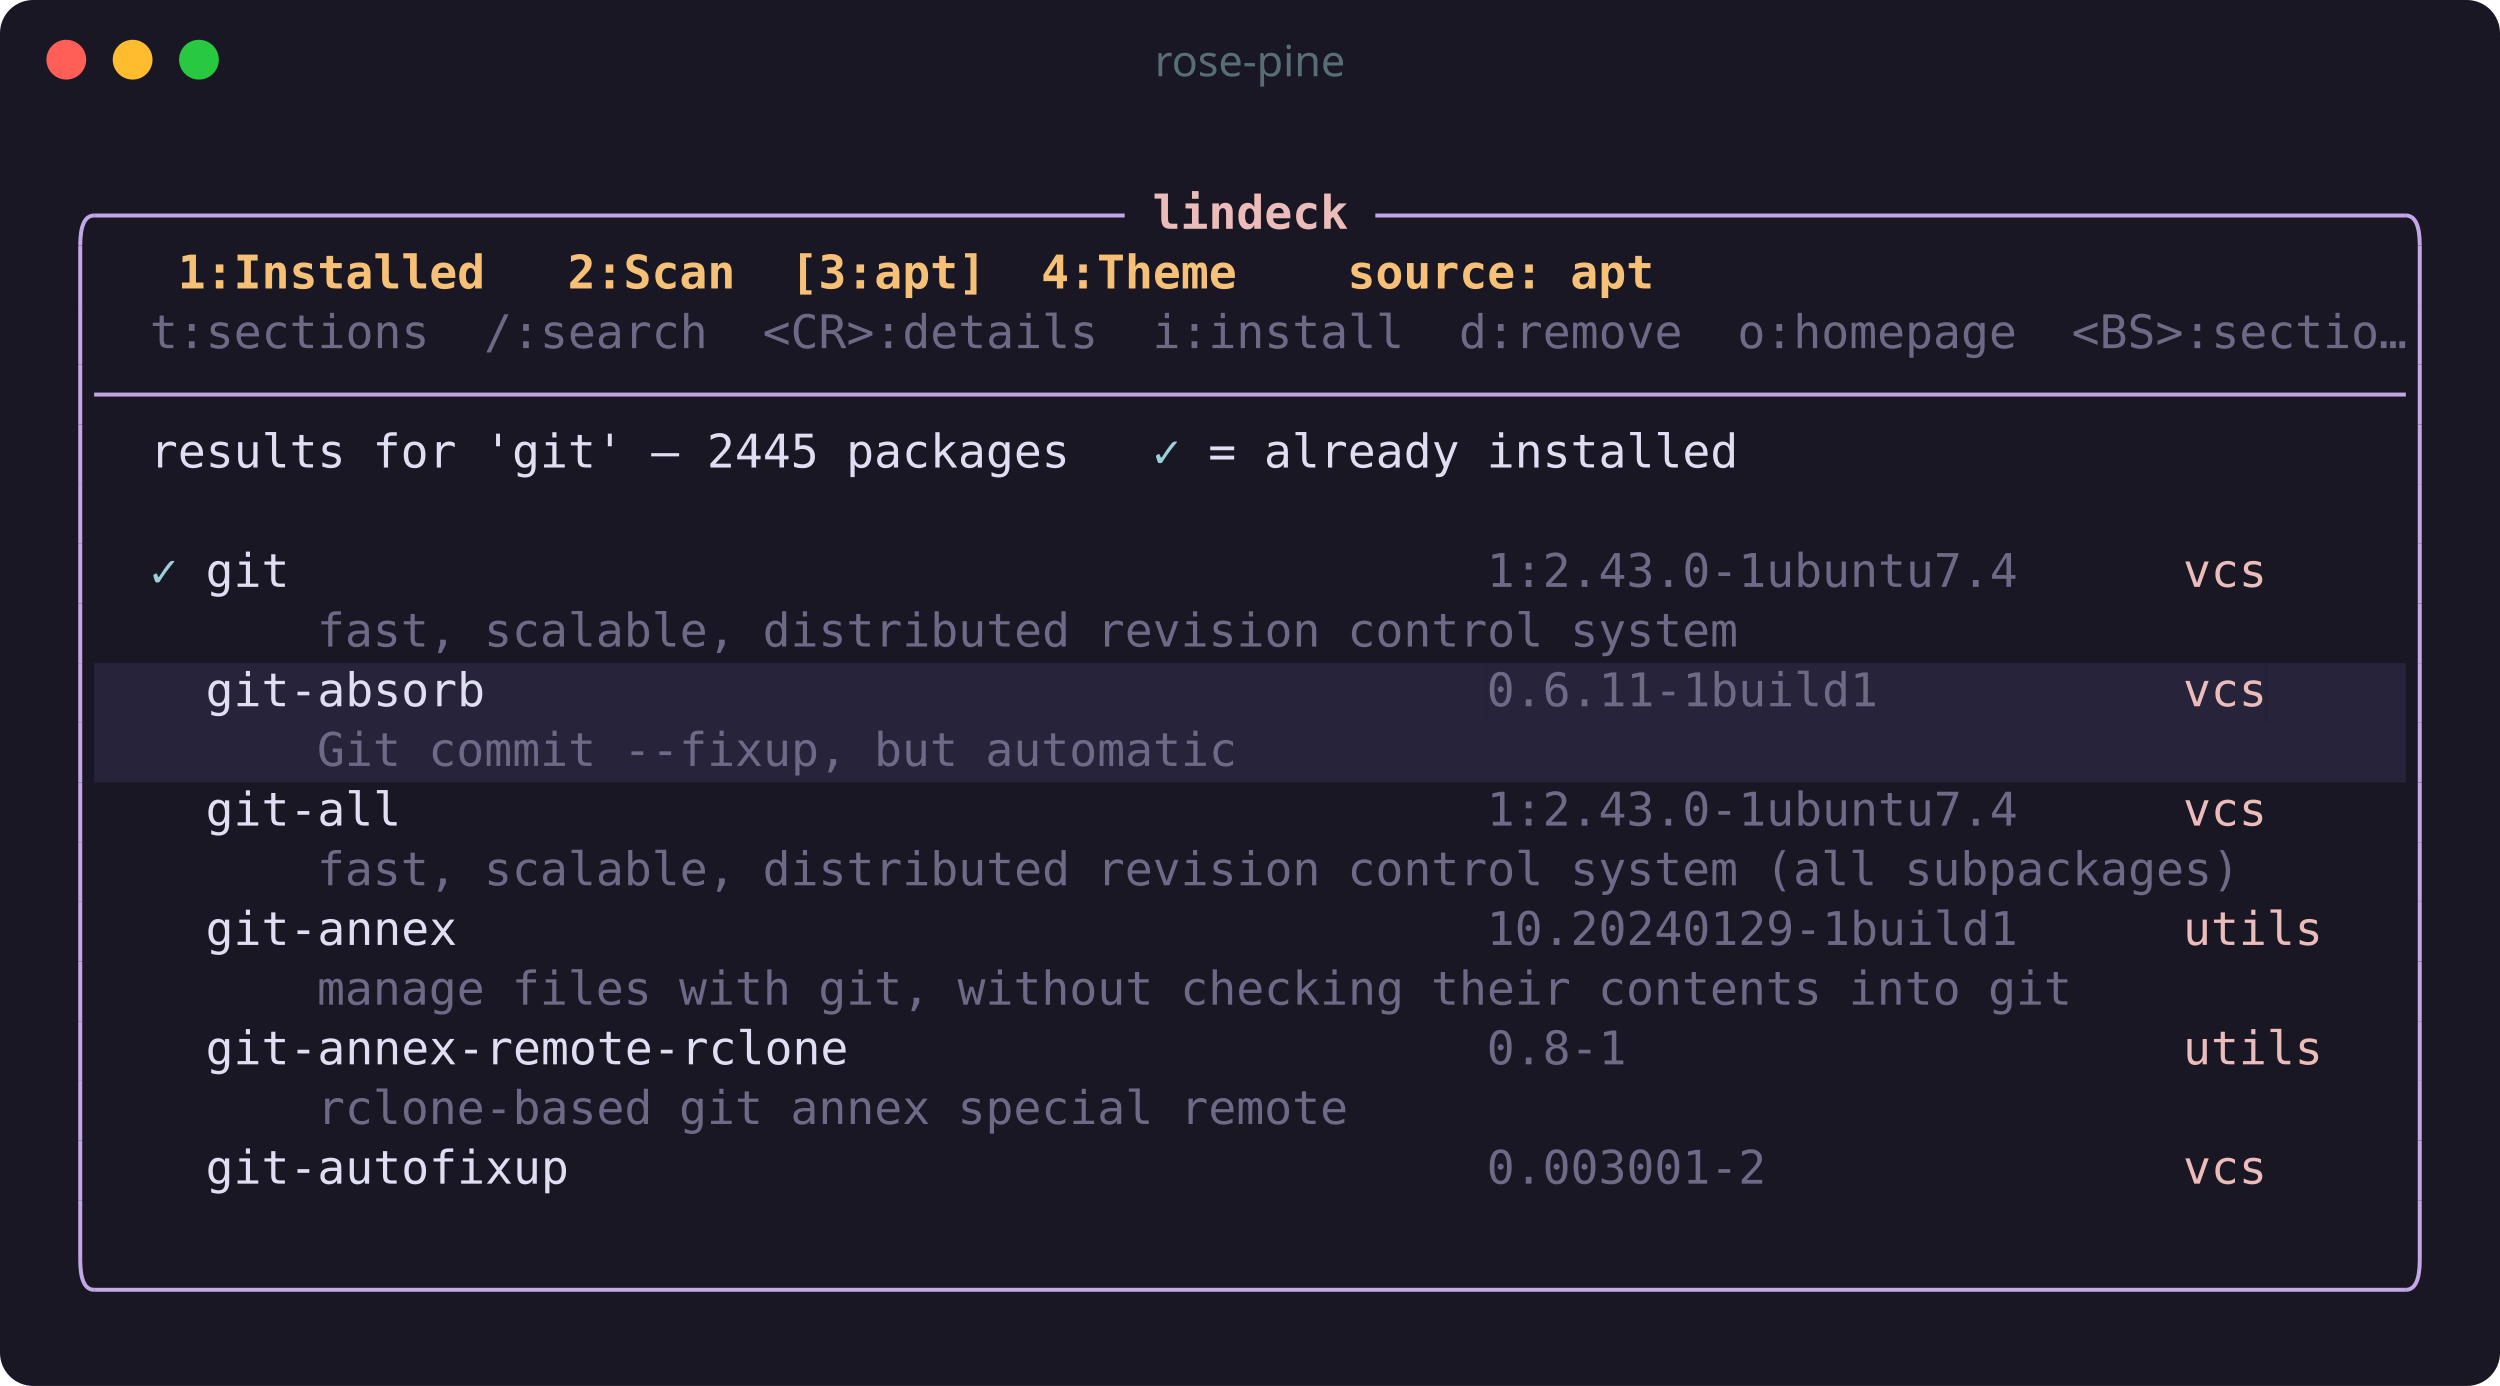
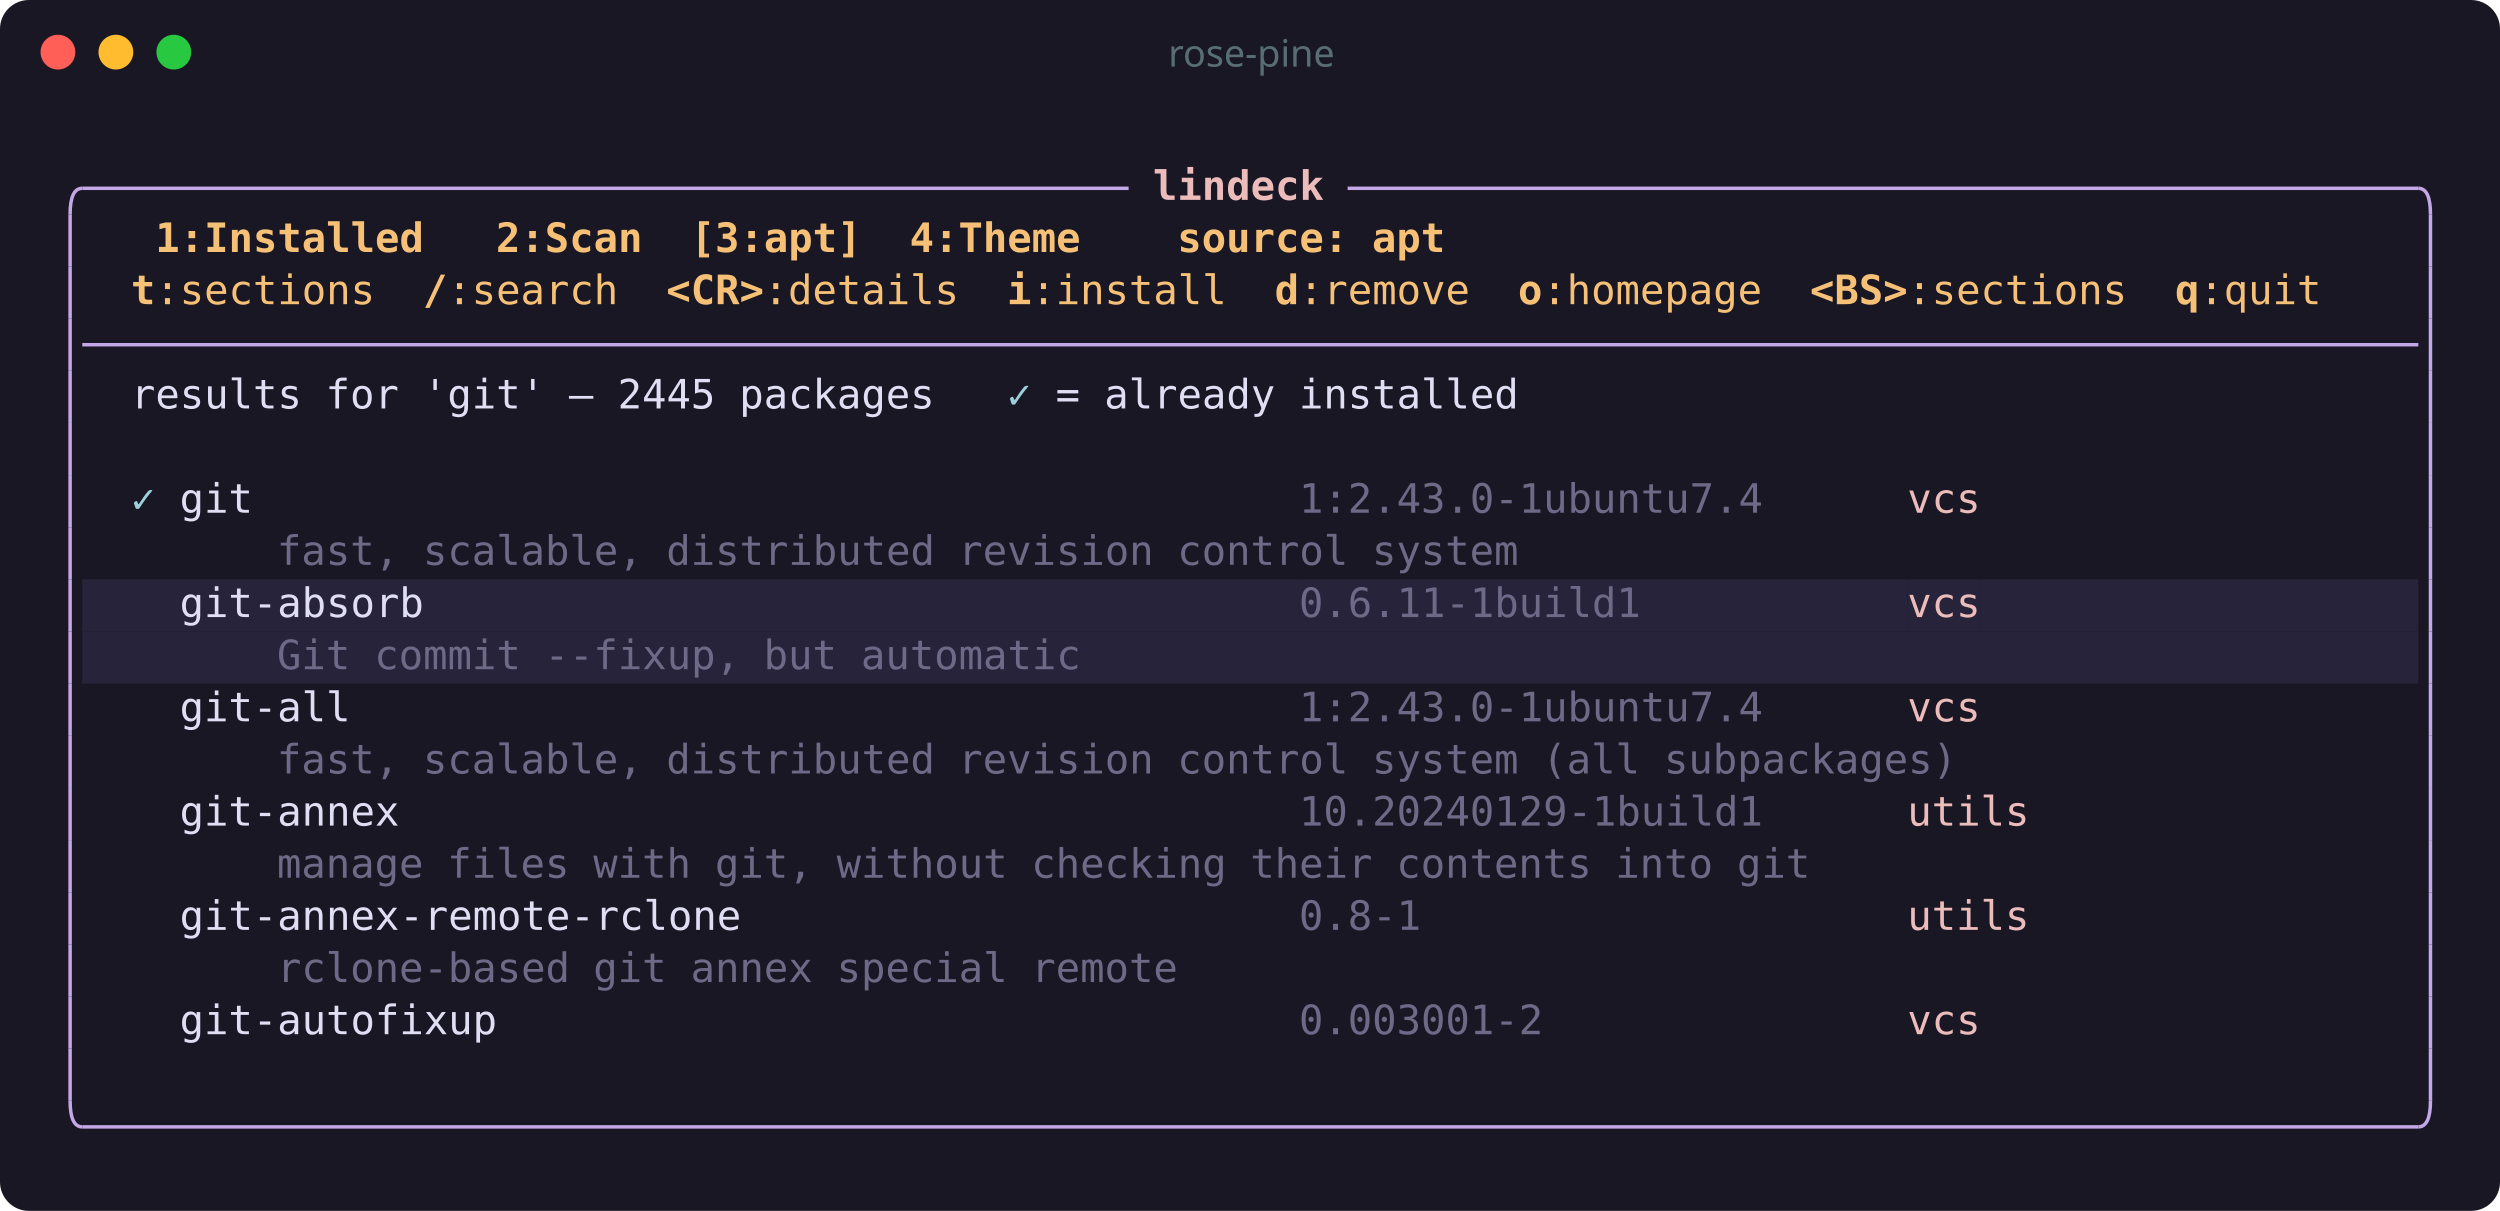
- <svg xmlns="http://www.w3.org/2000/svg" width="754" height="418" viewBox="0 0 754 418">
+ <svg xmlns="http://www.w3.org/2000/svg" width="863" height="418" viewBox="0 0 863 418">
  <rect width="100%" height="100%" rx="10" fill="#191724" />
  <circle cx="20" cy="18" r="6" fill="#ff5f57" />
  <circle cx="40" cy="18" r="6" fill="#febc2e" />
  <circle cx="60" cy="18" r="6" fill="#28c840" />
-   <text x="377" y="23" fill="#586e75" font-family="ui-sans-serif,system-ui,sans-serif" font-size="13" text-anchor="middle">rose-pine</text>
+   <text x="432" y="23" fill="#586e75" font-family="ui-sans-serif,system-ui,sans-serif" font-size="13" text-anchor="middle">rose-pine</text>
  <g font-family="ui-monospace,SFMono-Regular,Menlo,Consolas,'DejaVu Sans Mono',monospace" font-size="14" xml:space="preserve">
    <path d="M28.4,65.0 Q24.2,65.0 24.2,74.0" stroke="#c3a7e7" stroke-width="1.2" fill="none" />
-     <line x1="28.4" y1="65.0" x2="339.2" y2="65.0" stroke="#c3a7e7" stroke-width="1.2" fill="none" />
-     <text x="347.6" y="69.0" fill="#ebbcba" font-weight="bold" textLength="58.8" lengthAdjust="spacingAndGlyphs">lindeck</text>
-     <line x1="414.8" y1="65.0" x2="725.6" y2="65.0" stroke="#c3a7e7" stroke-width="1.2" fill="none" />
-     <path d="M725.6,65.0 Q729.8,65.0 729.8,74.0" stroke="#c3a7e7" stroke-width="1.2" fill="none" />
+     <line x1="28.4" y1="65.0" x2="389.6" y2="65.0" stroke="#c3a7e7" stroke-width="1.2" fill="none" />
+     <text x="398.0" y="69.0" fill="#ebbcba" font-weight="bold" textLength="58.8" lengthAdjust="spacingAndGlyphs">lindeck</text>
+     <line x1="465.2" y1="65.0" x2="834.8" y2="65.0" stroke="#c3a7e7" stroke-width="1.2" fill="none" />
+     <path d="M834.8,65.0 Q839.0,65.0 839.0,74.0" stroke="#c3a7e7" stroke-width="1.2" fill="none" />
    <line x1="24.2" y1="74.0" x2="24.2" y2="92.0" stroke="#c3a7e7" stroke-width="1.2" fill="none" />
    <text x="53.6" y="87.0" fill="#f6c177" font-weight="bold" textLength="92.4" lengthAdjust="spacingAndGlyphs">1:Installed</text>
    <text x="171.2" y="87.0" fill="#f6c177" font-weight="bold" textLength="50.4" lengthAdjust="spacingAndGlyphs">2:Scan</text>
    <text x="238.4" y="87.0" fill="#f6c177" font-weight="bold" textLength="58.8" lengthAdjust="spacingAndGlyphs">[3:apt]</text>
    <text x="314.0" y="87.0" fill="#f6c177" font-weight="bold" textLength="58.8" lengthAdjust="spacingAndGlyphs">4:Theme</text>
    <text x="406.4" y="87.0" fill="#f6c177" font-weight="bold" textLength="58.8" lengthAdjust="spacingAndGlyphs">source:</text>
    <text x="473.6" y="87.0" fill="#f6c177" font-weight="bold" textLength="25.2" lengthAdjust="spacingAndGlyphs">apt</text>
-     <line x1="729.8" y1="74.0" x2="729.8" y2="92.0" stroke="#c3a7e7" stroke-width="1.2" fill="none" />
+     <line x1="839.0" y1="74.0" x2="839.0" y2="92.0" stroke="#c3a7e7" stroke-width="1.2" fill="none" />
    <line x1="24.2" y1="92.0" x2="24.2" y2="110.0" stroke="#c3a7e7" stroke-width="1.2" fill="none" />
-     <text x="45.2" y="105.0" fill="#6e6986" textLength="84.0" lengthAdjust="spacingAndGlyphs">t:sections</text>
-     <text x="146.0" y="105.0" fill="#6e6986" textLength="67.2" lengthAdjust="spacingAndGlyphs">/:search</text>
-     <text x="230.0" y="105.0" fill="#6e6986" textLength="100.8" lengthAdjust="spacingAndGlyphs">&lt;CR&gt;:details</text>
-     <text x="347.6" y="105.0" fill="#6e6986" textLength="75.6" lengthAdjust="spacingAndGlyphs">i:install</text>
-     <text x="440.0" y="105.0" fill="#6e6986" textLength="67.2" lengthAdjust="spacingAndGlyphs">d:remove</text>
-     <text x="524.0" y="105.0" fill="#6e6986" textLength="84.0" lengthAdjust="spacingAndGlyphs">o:homepage</text>
-     <text x="624.8" y="105.0" fill="#6e6986" textLength="100.8" lengthAdjust="spacingAndGlyphs">&lt;BS&gt;:sectio…</text>
-     <line x1="729.8" y1="92.0" x2="729.8" y2="110.0" stroke="#c3a7e7" stroke-width="1.2" fill="none" />
+     <text x="45.2" y="105.0" fill="#f6c177" font-weight="bold" textLength="8.4" lengthAdjust="spacingAndGlyphs">t</text>
+     <text x="53.6" y="105.0" fill="#f6c177" textLength="75.6" lengthAdjust="spacingAndGlyphs">:sections</text>
+     <text x="146.0" y="105.0" fill="#f6c177" font-weight="bold" textLength="8.4" lengthAdjust="spacingAndGlyphs">/</text>
+     <text x="154.4" y="105.0" fill="#f6c177" textLength="58.8" lengthAdjust="spacingAndGlyphs">:search</text>
+     <text x="230.0" y="105.0" fill="#f6c177" font-weight="bold" textLength="33.6" lengthAdjust="spacingAndGlyphs">&lt;CR&gt;</text>
+     <text x="263.6" y="105.0" fill="#f6c177" textLength="67.2" lengthAdjust="spacingAndGlyphs">:details</text>
+     <text x="347.6" y="105.0" fill="#f6c177" font-weight="bold" textLength="8.4" lengthAdjust="spacingAndGlyphs">i</text>
+     <text x="356.0" y="105.0" fill="#f6c177" textLength="67.2" lengthAdjust="spacingAndGlyphs">:install</text>
+     <text x="440.0" y="105.0" fill="#f6c177" font-weight="bold" textLength="8.4" lengthAdjust="spacingAndGlyphs">d</text>
+     <text x="448.4" y="105.0" fill="#f6c177" textLength="58.8" lengthAdjust="spacingAndGlyphs">:remove</text>
+     <text x="524.0" y="105.0" fill="#f6c177" font-weight="bold" textLength="8.4" lengthAdjust="spacingAndGlyphs">o</text>
+     <text x="532.4" y="105.0" fill="#f6c177" textLength="75.6" lengthAdjust="spacingAndGlyphs">:homepage</text>
+     <text x="624.8" y="105.0" fill="#f6c177" font-weight="bold" textLength="33.6" lengthAdjust="spacingAndGlyphs">&lt;BS&gt;</text>
+     <text x="658.4" y="105.0" fill="#f6c177" textLength="75.6" lengthAdjust="spacingAndGlyphs">:sections</text>
+     <text x="750.8" y="105.0" fill="#f6c177" font-weight="bold" textLength="8.4" lengthAdjust="spacingAndGlyphs">q</text>
+     <text x="759.2" y="105.0" fill="#f6c177" textLength="42.0" lengthAdjust="spacingAndGlyphs">:quit</text>
+     <line x1="839.0" y1="92.0" x2="839.0" y2="110.0" stroke="#c3a7e7" stroke-width="1.2" fill="none" />
    <line x1="24.2" y1="110.0" x2="24.2" y2="128.0" stroke="#c3a7e7" stroke-width="1.2" fill="none" />
-     <line x1="28.4" y1="119.0" x2="725.6" y2="119.0" stroke="#c3a7e7" stroke-width="1.2" fill="none" />
-     <line x1="729.8" y1="110.0" x2="729.8" y2="128.0" stroke="#c3a7e7" stroke-width="1.2" fill="none" />
+     <line x1="28.4" y1="119.0" x2="834.8" y2="119.0" stroke="#c3a7e7" stroke-width="1.2" fill="none" />
+     <line x1="839.0" y1="110.0" x2="839.0" y2="128.0" stroke="#c3a7e7" stroke-width="1.2" fill="none" />
    <line x1="24.2" y1="128.0" x2="24.2" y2="146.0" stroke="#c3a7e7" stroke-width="1.2" fill="none" />
    <text x="45.2" y="141.0" fill="#e0def3" textLength="58.8" lengthAdjust="spacingAndGlyphs">results</text>
    <text x="112.4" y="141.0" fill="#e0def3" textLength="25.2" lengthAdjust="spacingAndGlyphs">for</text>
    <text x="146.0" y="141.0" fill="#e0def3" textLength="42.0" lengthAdjust="spacingAndGlyphs">'git'</text>
    <text x="196.4" y="141.0" fill="#e0def3" textLength="8.4" lengthAdjust="spacingAndGlyphs">—</text>
    <text x="213.2" y="141.0" fill="#e0def3" textLength="33.6" lengthAdjust="spacingAndGlyphs">2445</text>
    <text x="255.2" y="141.0" fill="#e0def3" textLength="67.2" lengthAdjust="spacingAndGlyphs">packages</text>
    <text x="347.6" y="141.0" fill="#9ccfd8" textLength="8.4" lengthAdjust="spacingAndGlyphs">✓</text>
    <text x="364.4" y="141.0" fill="#e0def3" textLength="8.4" lengthAdjust="spacingAndGlyphs">=</text>
    <text x="381.2" y="141.0" fill="#e0def3" textLength="58.8" lengthAdjust="spacingAndGlyphs">already</text>
    <text x="448.4" y="141.0" fill="#e0def3" textLength="75.6" lengthAdjust="spacingAndGlyphs">installed</text>
-     <line x1="729.8" y1="128.0" x2="729.8" y2="146.0" stroke="#c3a7e7" stroke-width="1.2" fill="none" />
+     <line x1="839.0" y1="128.0" x2="839.0" y2="146.0" stroke="#c3a7e7" stroke-width="1.2" fill="none" />
    <line x1="24.2" y1="146.0" x2="24.2" y2="164.0" stroke="#c3a7e7" stroke-width="1.2" fill="none" />
-     <line x1="729.8" y1="146.0" x2="729.8" y2="164.0" stroke="#c3a7e7" stroke-width="1.2" fill="none" />
+     <line x1="839.0" y1="146.0" x2="839.0" y2="164.0" stroke="#c3a7e7" stroke-width="1.2" fill="none" />
    <line x1="24.2" y1="164.0" x2="24.2" y2="182.0" stroke="#c3a7e7" stroke-width="1.2" fill="none" />
    <text x="45.2" y="177.0" fill="#9ccfd8" textLength="8.4" lengthAdjust="spacingAndGlyphs">✓</text>
    <text x="62.0" y="177.0" fill="#e0def3" textLength="25.2" lengthAdjust="spacingAndGlyphs">git</text>
    <text x="448.4" y="177.0" fill="#6e6986" textLength="159.6" lengthAdjust="spacingAndGlyphs">1:2.43.0-1ubuntu7.4</text>
    <text x="658.4" y="177.0" fill="#ebbcba" textLength="25.2" lengthAdjust="spacingAndGlyphs">vcs</text>
-     <line x1="729.8" y1="164.0" x2="729.8" y2="182.0" stroke="#c3a7e7" stroke-width="1.2" fill="none" />
+     <line x1="839.0" y1="164.0" x2="839.0" y2="182.0" stroke="#c3a7e7" stroke-width="1.2" fill="none" />
    <line x1="24.2" y1="182.0" x2="24.2" y2="200.0" stroke="#c3a7e7" stroke-width="1.2" fill="none" />
    <text x="95.6" y="195.0" fill="#6e6986" textLength="42.0" lengthAdjust="spacingAndGlyphs">fast,</text>
    <text x="146.0" y="195.0" fill="#6e6986" textLength="75.6" lengthAdjust="spacingAndGlyphs">scalable,</text>
    <text x="230.0" y="195.0" fill="#6e6986" textLength="92.4" lengthAdjust="spacingAndGlyphs">distributed</text>
    <text x="330.8" y="195.0" fill="#6e6986" textLength="67.2" lengthAdjust="spacingAndGlyphs">revision</text>
    <text x="406.4" y="195.0" fill="#6e6986" textLength="58.8" lengthAdjust="spacingAndGlyphs">control</text>
    <text x="473.6" y="195.0" fill="#6e6986" textLength="50.4" lengthAdjust="spacingAndGlyphs">system</text>
-     <line x1="729.8" y1="182.0" x2="729.8" y2="200.0" stroke="#c3a7e7" stroke-width="1.2" fill="none" />
+     <line x1="839.0" y1="182.0" x2="839.0" y2="200.0" stroke="#c3a7e7" stroke-width="1.2" fill="none" />
    <line x1="24.2" y1="200.0" x2="24.2" y2="218.0" stroke="#c3a7e7" stroke-width="1.2" fill="none" />
    <rect x="28.4" y="200.0" width="420.0" height="18" fill="#26233a" />
    <text x="62.0" y="213.0" fill="#e0def3" textLength="84.0" lengthAdjust="spacingAndGlyphs">git-absorb</text>
    <rect x="448.4" y="200.0" width="210.0" height="18" fill="#26233a" />
    <text x="448.4" y="213.0" fill="#6e6986" textLength="117.6" lengthAdjust="spacingAndGlyphs">0.6.11-1build1</text>
    <rect x="658.4" y="200.0" width="25.2" height="18" fill="#26233a" />
    <text x="658.4" y="213.0" fill="#ebbcba" textLength="25.2" lengthAdjust="spacingAndGlyphs">vcs</text>
-     <rect x="683.6" y="200.0" width="42.0" height="18" fill="#26233a" />
-     <line x1="729.8" y1="200.0" x2="729.8" y2="218.0" stroke="#c3a7e7" stroke-width="1.2" fill="none" />
+     <rect x="683.6" y="200.0" width="151.2" height="18" fill="#26233a" />
+     <line x1="839.0" y1="200.0" x2="839.0" y2="218.0" stroke="#c3a7e7" stroke-width="1.2" fill="none" />
    <line x1="24.2" y1="218.0" x2="24.2" y2="236.0" stroke="#c3a7e7" stroke-width="1.2" fill="none" />
    <rect x="28.4" y="218.0" width="344.4" height="18" fill="#26233a" />
    <text x="95.6" y="231.0" fill="#6e6986" textLength="25.2" lengthAdjust="spacingAndGlyphs">Git</text>
    <text x="129.2" y="231.0" fill="#6e6986" textLength="50.4" lengthAdjust="spacingAndGlyphs">commit</text>
    <text x="188.0" y="231.0" fill="#6e6986" textLength="67.2" lengthAdjust="spacingAndGlyphs">--fixup,</text>
    <text x="263.6" y="231.0" fill="#6e6986" textLength="25.2" lengthAdjust="spacingAndGlyphs">but</text>
    <text x="297.2" y="231.0" fill="#6e6986" textLength="75.6" lengthAdjust="spacingAndGlyphs">automatic</text>
-     <rect x="372.8" y="218.0" width="352.8" height="18" fill="#26233a" />
-     <line x1="729.8" y1="218.0" x2="729.8" y2="236.0" stroke="#c3a7e7" stroke-width="1.2" fill="none" />
+     <rect x="372.8" y="218.0" width="462.0" height="18" fill="#26233a" />
+     <line x1="839.0" y1="218.0" x2="839.0" y2="236.0" stroke="#c3a7e7" stroke-width="1.2" fill="none" />
    <line x1="24.2" y1="236.0" x2="24.2" y2="254.0" stroke="#c3a7e7" stroke-width="1.2" fill="none" />
    <text x="62.0" y="249.0" fill="#e0def3" textLength="58.8" lengthAdjust="spacingAndGlyphs">git-all</text>
    <text x="448.4" y="249.0" fill="#6e6986" textLength="159.6" lengthAdjust="spacingAndGlyphs">1:2.43.0-1ubuntu7.4</text>
    <text x="658.4" y="249.0" fill="#ebbcba" textLength="25.2" lengthAdjust="spacingAndGlyphs">vcs</text>
-     <line x1="729.8" y1="236.0" x2="729.8" y2="254.0" stroke="#c3a7e7" stroke-width="1.2" fill="none" />
+     <line x1="839.0" y1="236.0" x2="839.0" y2="254.0" stroke="#c3a7e7" stroke-width="1.2" fill="none" />
    <line x1="24.2" y1="254.0" x2="24.2" y2="272.0" stroke="#c3a7e7" stroke-width="1.2" fill="none" />
    <text x="95.6" y="267.0" fill="#6e6986" textLength="42.0" lengthAdjust="spacingAndGlyphs">fast,</text>
    <text x="146.0" y="267.0" fill="#6e6986" textLength="75.6" lengthAdjust="spacingAndGlyphs">scalable,</text>
    <text x="230.0" y="267.0" fill="#6e6986" textLength="92.4" lengthAdjust="spacingAndGlyphs">distributed</text>
    <text x="330.8" y="267.0" fill="#6e6986" textLength="67.2" lengthAdjust="spacingAndGlyphs">revision</text>
    <text x="406.4" y="267.0" fill="#6e6986" textLength="58.8" lengthAdjust="spacingAndGlyphs">control</text>
    <text x="473.6" y="267.0" fill="#6e6986" textLength="50.4" lengthAdjust="spacingAndGlyphs">system</text>
    <text x="532.4" y="267.0" fill="#6e6986" textLength="33.6" lengthAdjust="spacingAndGlyphs">(all</text>
    <text x="574.4" y="267.0" fill="#6e6986" textLength="100.8" lengthAdjust="spacingAndGlyphs">subpackages)</text>
-     <line x1="729.8" y1="254.0" x2="729.8" y2="272.0" stroke="#c3a7e7" stroke-width="1.2" fill="none" />
+     <line x1="839.0" y1="254.0" x2="839.0" y2="272.0" stroke="#c3a7e7" stroke-width="1.2" fill="none" />
    <line x1="24.2" y1="272.0" x2="24.2" y2="290.0" stroke="#c3a7e7" stroke-width="1.2" fill="none" />
    <text x="62.0" y="285.0" fill="#e0def3" textLength="75.6" lengthAdjust="spacingAndGlyphs">git-annex</text>
    <text x="448.4" y="285.0" fill="#6e6986" textLength="159.6" lengthAdjust="spacingAndGlyphs">10.20240129-1build1</text>
    <text x="658.4" y="285.0" fill="#ebbcba" textLength="42.0" lengthAdjust="spacingAndGlyphs">utils</text>
-     <line x1="729.8" y1="272.0" x2="729.8" y2="290.0" stroke="#c3a7e7" stroke-width="1.2" fill="none" />
+     <line x1="839.0" y1="272.0" x2="839.0" y2="290.0" stroke="#c3a7e7" stroke-width="1.2" fill="none" />
    <line x1="24.2" y1="290.0" x2="24.2" y2="308.0" stroke="#c3a7e7" stroke-width="1.2" fill="none" />
    <text x="95.6" y="303.0" fill="#6e6986" textLength="50.4" lengthAdjust="spacingAndGlyphs">manage</text>
    <text x="154.4" y="303.0" fill="#6e6986" textLength="42.0" lengthAdjust="spacingAndGlyphs">files</text>
    <text x="204.8" y="303.0" fill="#6e6986" textLength="33.6" lengthAdjust="spacingAndGlyphs">with</text>
    <text x="246.8" y="303.0" fill="#6e6986" textLength="33.6" lengthAdjust="spacingAndGlyphs">git,</text>
    <text x="288.8" y="303.0" fill="#6e6986" textLength="58.8" lengthAdjust="spacingAndGlyphs">without</text>
    <text x="356.0" y="303.0" fill="#6e6986" textLength="67.2" lengthAdjust="spacingAndGlyphs">checking</text>
    <text x="431.6" y="303.0" fill="#6e6986" textLength="42.0" lengthAdjust="spacingAndGlyphs">their</text>
    <text x="482.0" y="303.0" fill="#6e6986" textLength="67.2" lengthAdjust="spacingAndGlyphs">contents</text>
    <text x="557.6" y="303.0" fill="#6e6986" textLength="33.6" lengthAdjust="spacingAndGlyphs">into</text>
    <text x="599.6" y="303.0" fill="#6e6986" textLength="25.2" lengthAdjust="spacingAndGlyphs">git</text>
-     <line x1="729.8" y1="290.0" x2="729.8" y2="308.0" stroke="#c3a7e7" stroke-width="1.2" fill="none" />
+     <line x1="839.0" y1="290.0" x2="839.0" y2="308.0" stroke="#c3a7e7" stroke-width="1.2" fill="none" />
    <line x1="24.2" y1="308.0" x2="24.2" y2="326.0" stroke="#c3a7e7" stroke-width="1.2" fill="none" />
    <text x="62.0" y="321.0" fill="#e0def3" textLength="193.2" lengthAdjust="spacingAndGlyphs">git-annex-remote-rclone</text>
    <text x="448.4" y="321.0" fill="#6e6986" textLength="42.0" lengthAdjust="spacingAndGlyphs">0.8-1</text>
    <text x="658.4" y="321.0" fill="#ebbcba" textLength="42.0" lengthAdjust="spacingAndGlyphs">utils</text>
-     <line x1="729.8" y1="308.0" x2="729.8" y2="326.0" stroke="#c3a7e7" stroke-width="1.2" fill="none" />
+     <line x1="839.0" y1="308.0" x2="839.0" y2="326.0" stroke="#c3a7e7" stroke-width="1.2" fill="none" />
    <line x1="24.2" y1="326.0" x2="24.2" y2="344.0" stroke="#c3a7e7" stroke-width="1.2" fill="none" />
    <text x="95.6" y="339.0" fill="#6e6986" textLength="100.8" lengthAdjust="spacingAndGlyphs">rclone-based</text>
    <text x="204.8" y="339.0" fill="#6e6986" textLength="25.2" lengthAdjust="spacingAndGlyphs">git</text>
    <text x="238.4" y="339.0" fill="#6e6986" textLength="42.0" lengthAdjust="spacingAndGlyphs">annex</text>
    <text x="288.8" y="339.0" fill="#6e6986" textLength="58.8" lengthAdjust="spacingAndGlyphs">special</text>
    <text x="356.0" y="339.0" fill="#6e6986" textLength="50.4" lengthAdjust="spacingAndGlyphs">remote</text>
-     <line x1="729.8" y1="326.0" x2="729.8" y2="344.0" stroke="#c3a7e7" stroke-width="1.2" fill="none" />
+     <line x1="839.0" y1="326.0" x2="839.0" y2="344.0" stroke="#c3a7e7" stroke-width="1.2" fill="none" />
    <line x1="24.2" y1="344.0" x2="24.2" y2="362.0" stroke="#c3a7e7" stroke-width="1.2" fill="none" />
    <text x="62.0" y="357.0" fill="#e0def3" textLength="109.2" lengthAdjust="spacingAndGlyphs">git-autofixup</text>
    <text x="448.4" y="357.0" fill="#6e6986" textLength="84.0" lengthAdjust="spacingAndGlyphs">0.003001-2</text>
    <text x="658.4" y="357.0" fill="#ebbcba" textLength="25.2" lengthAdjust="spacingAndGlyphs">vcs</text>
-     <line x1="729.8" y1="344.0" x2="729.8" y2="362.0" stroke="#c3a7e7" stroke-width="1.2" fill="none" />
+     <line x1="839.0" y1="344.0" x2="839.0" y2="362.0" stroke="#c3a7e7" stroke-width="1.2" fill="none" />
    <line x1="24.2" y1="362.0" x2="24.2" y2="380.0" stroke="#c3a7e7" stroke-width="1.2" fill="none" />
-     <line x1="729.8" y1="362.0" x2="729.8" y2="380.0" stroke="#c3a7e7" stroke-width="1.2" fill="none" />
+     <line x1="839.0" y1="362.0" x2="839.0" y2="380.0" stroke="#c3a7e7" stroke-width="1.2" fill="none" />
    <path d="M24.2,380.0 Q24.2,389.0 28.4,389.0" stroke="#c3a7e7" stroke-width="1.2" fill="none" />
-     <line x1="28.4" y1="389.0" x2="725.6" y2="389.0" stroke="#c3a7e7" stroke-width="1.2" fill="none" />
-     <path d="M729.8,380.0 Q729.8,389.0 725.6,389.0" stroke="#c3a7e7" stroke-width="1.2" fill="none" />
+     <line x1="28.4" y1="389.0" x2="834.8" y2="389.0" stroke="#c3a7e7" stroke-width="1.2" fill="none" />
+     <path d="M839.0,380.0 Q839.0,389.0 834.8,389.0" stroke="#c3a7e7" stroke-width="1.2" fill="none" />
  </g>
</svg>
